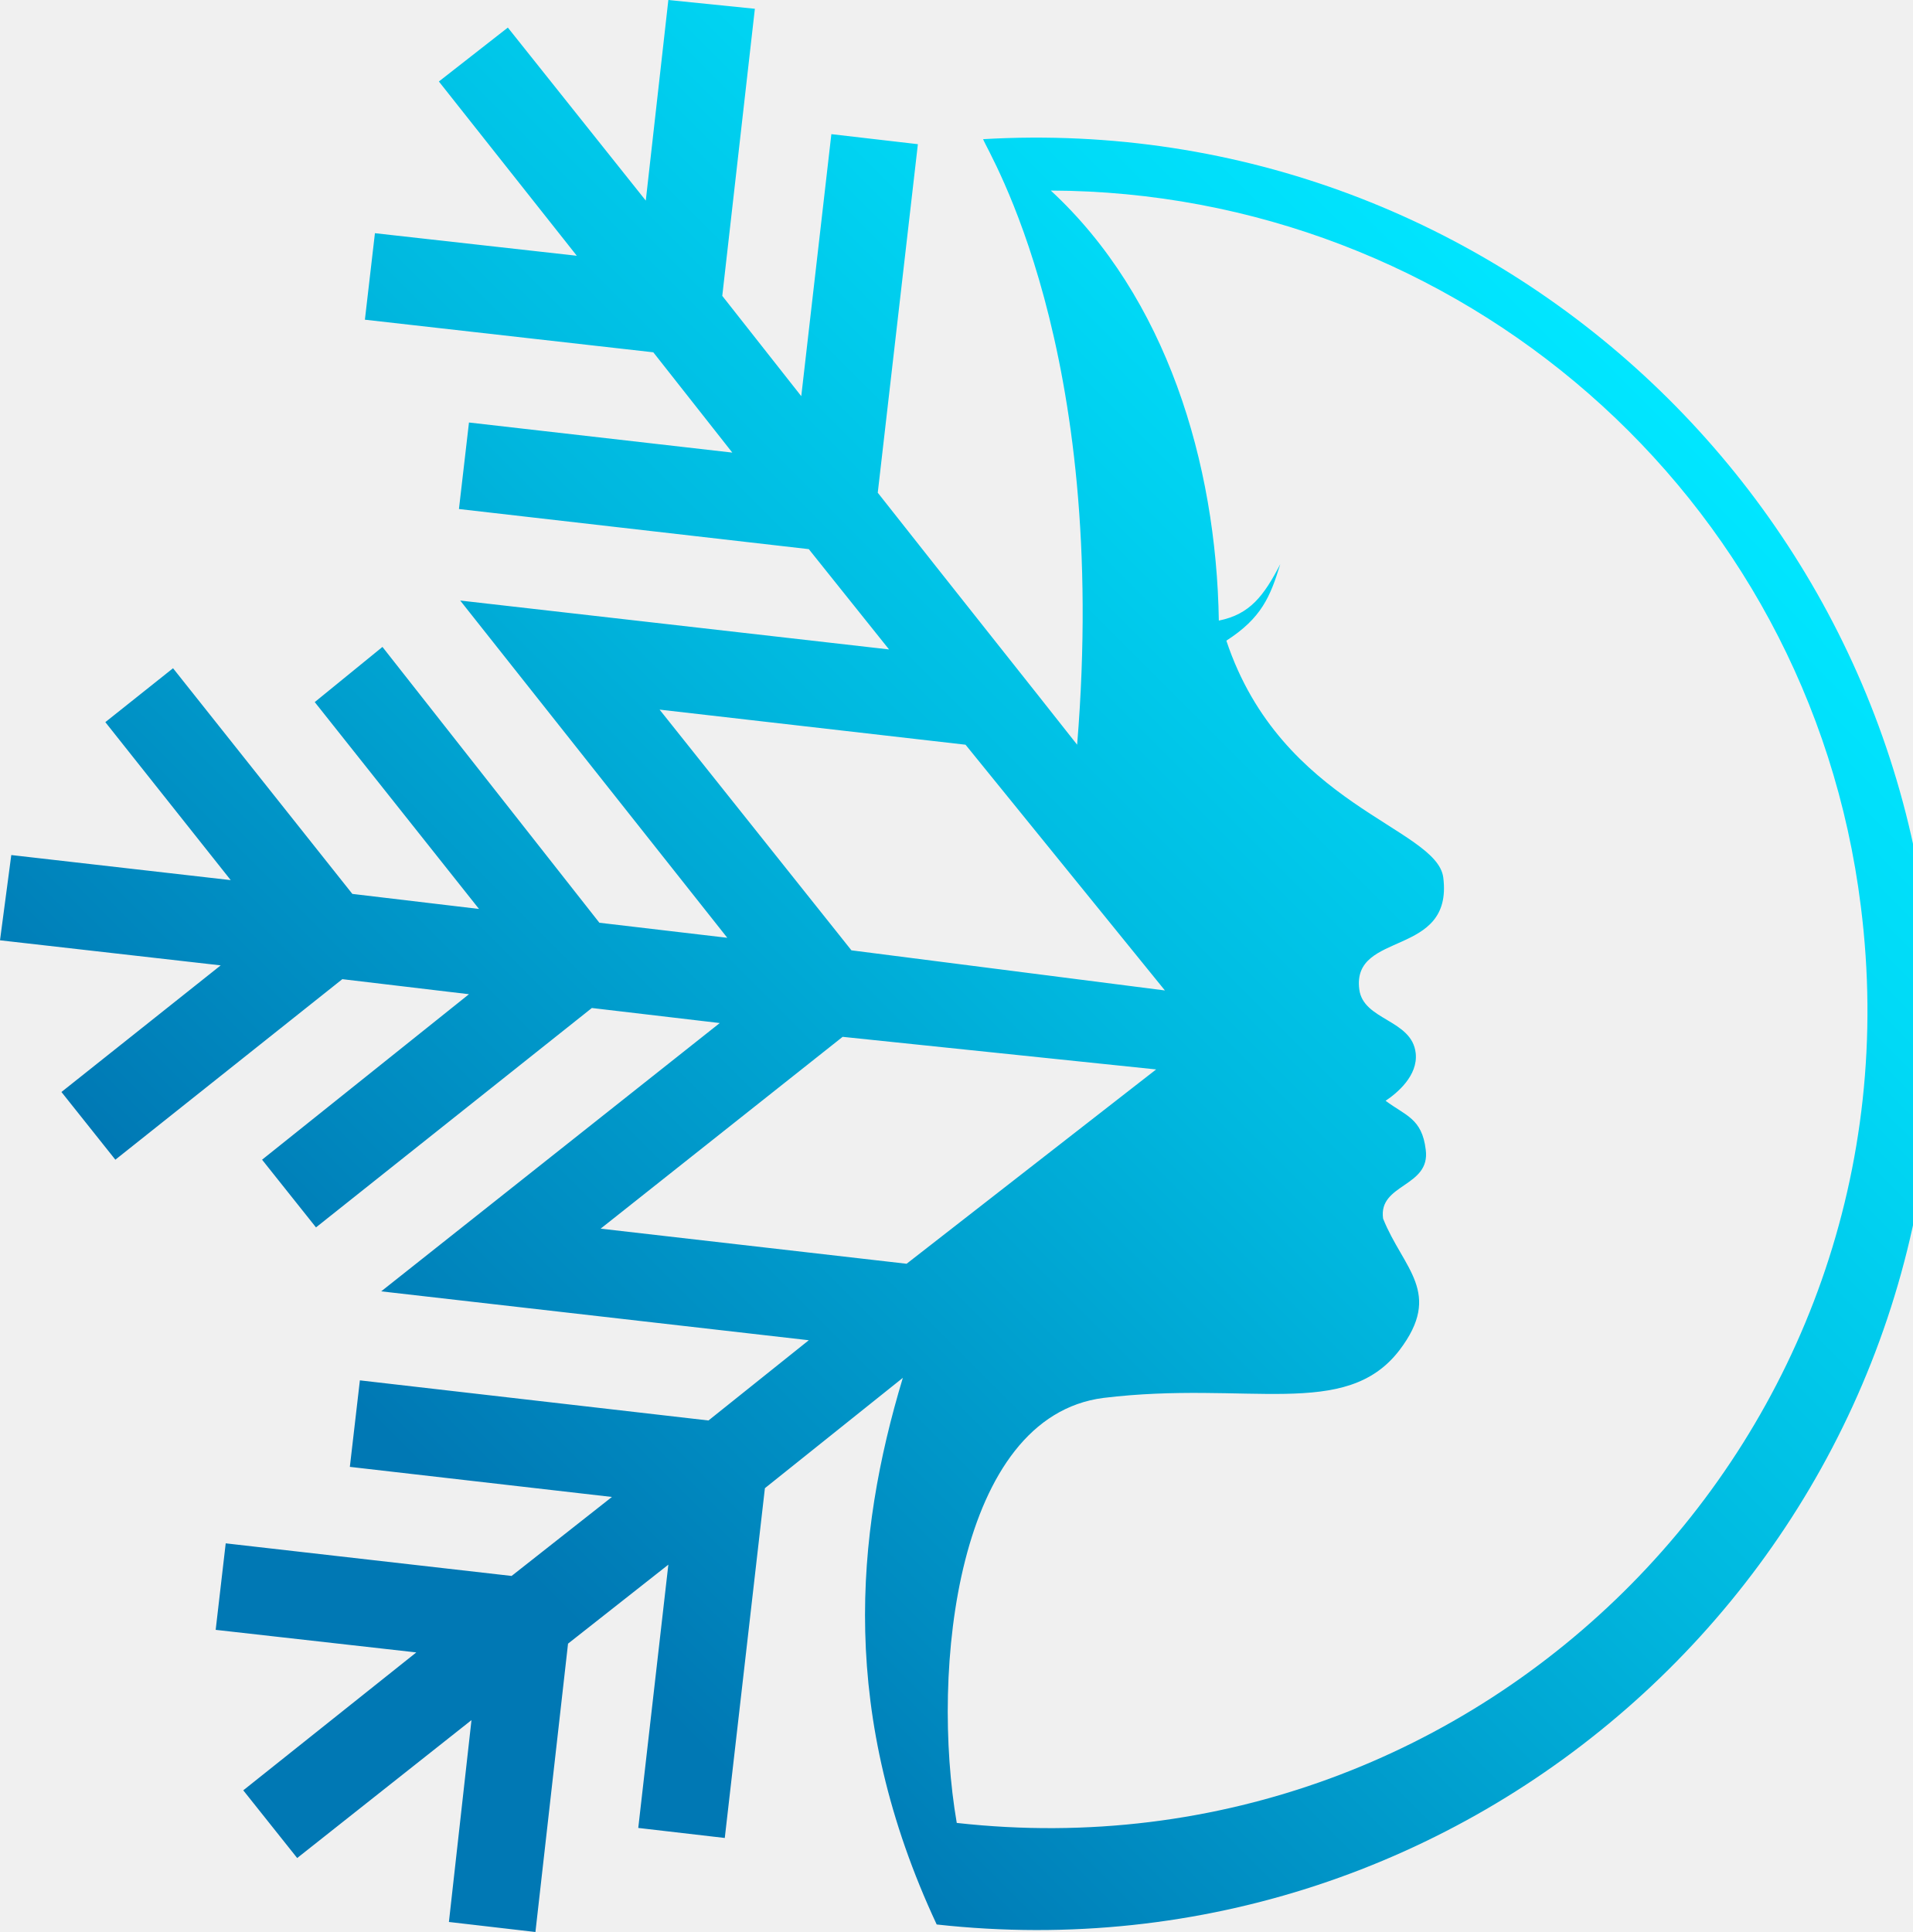
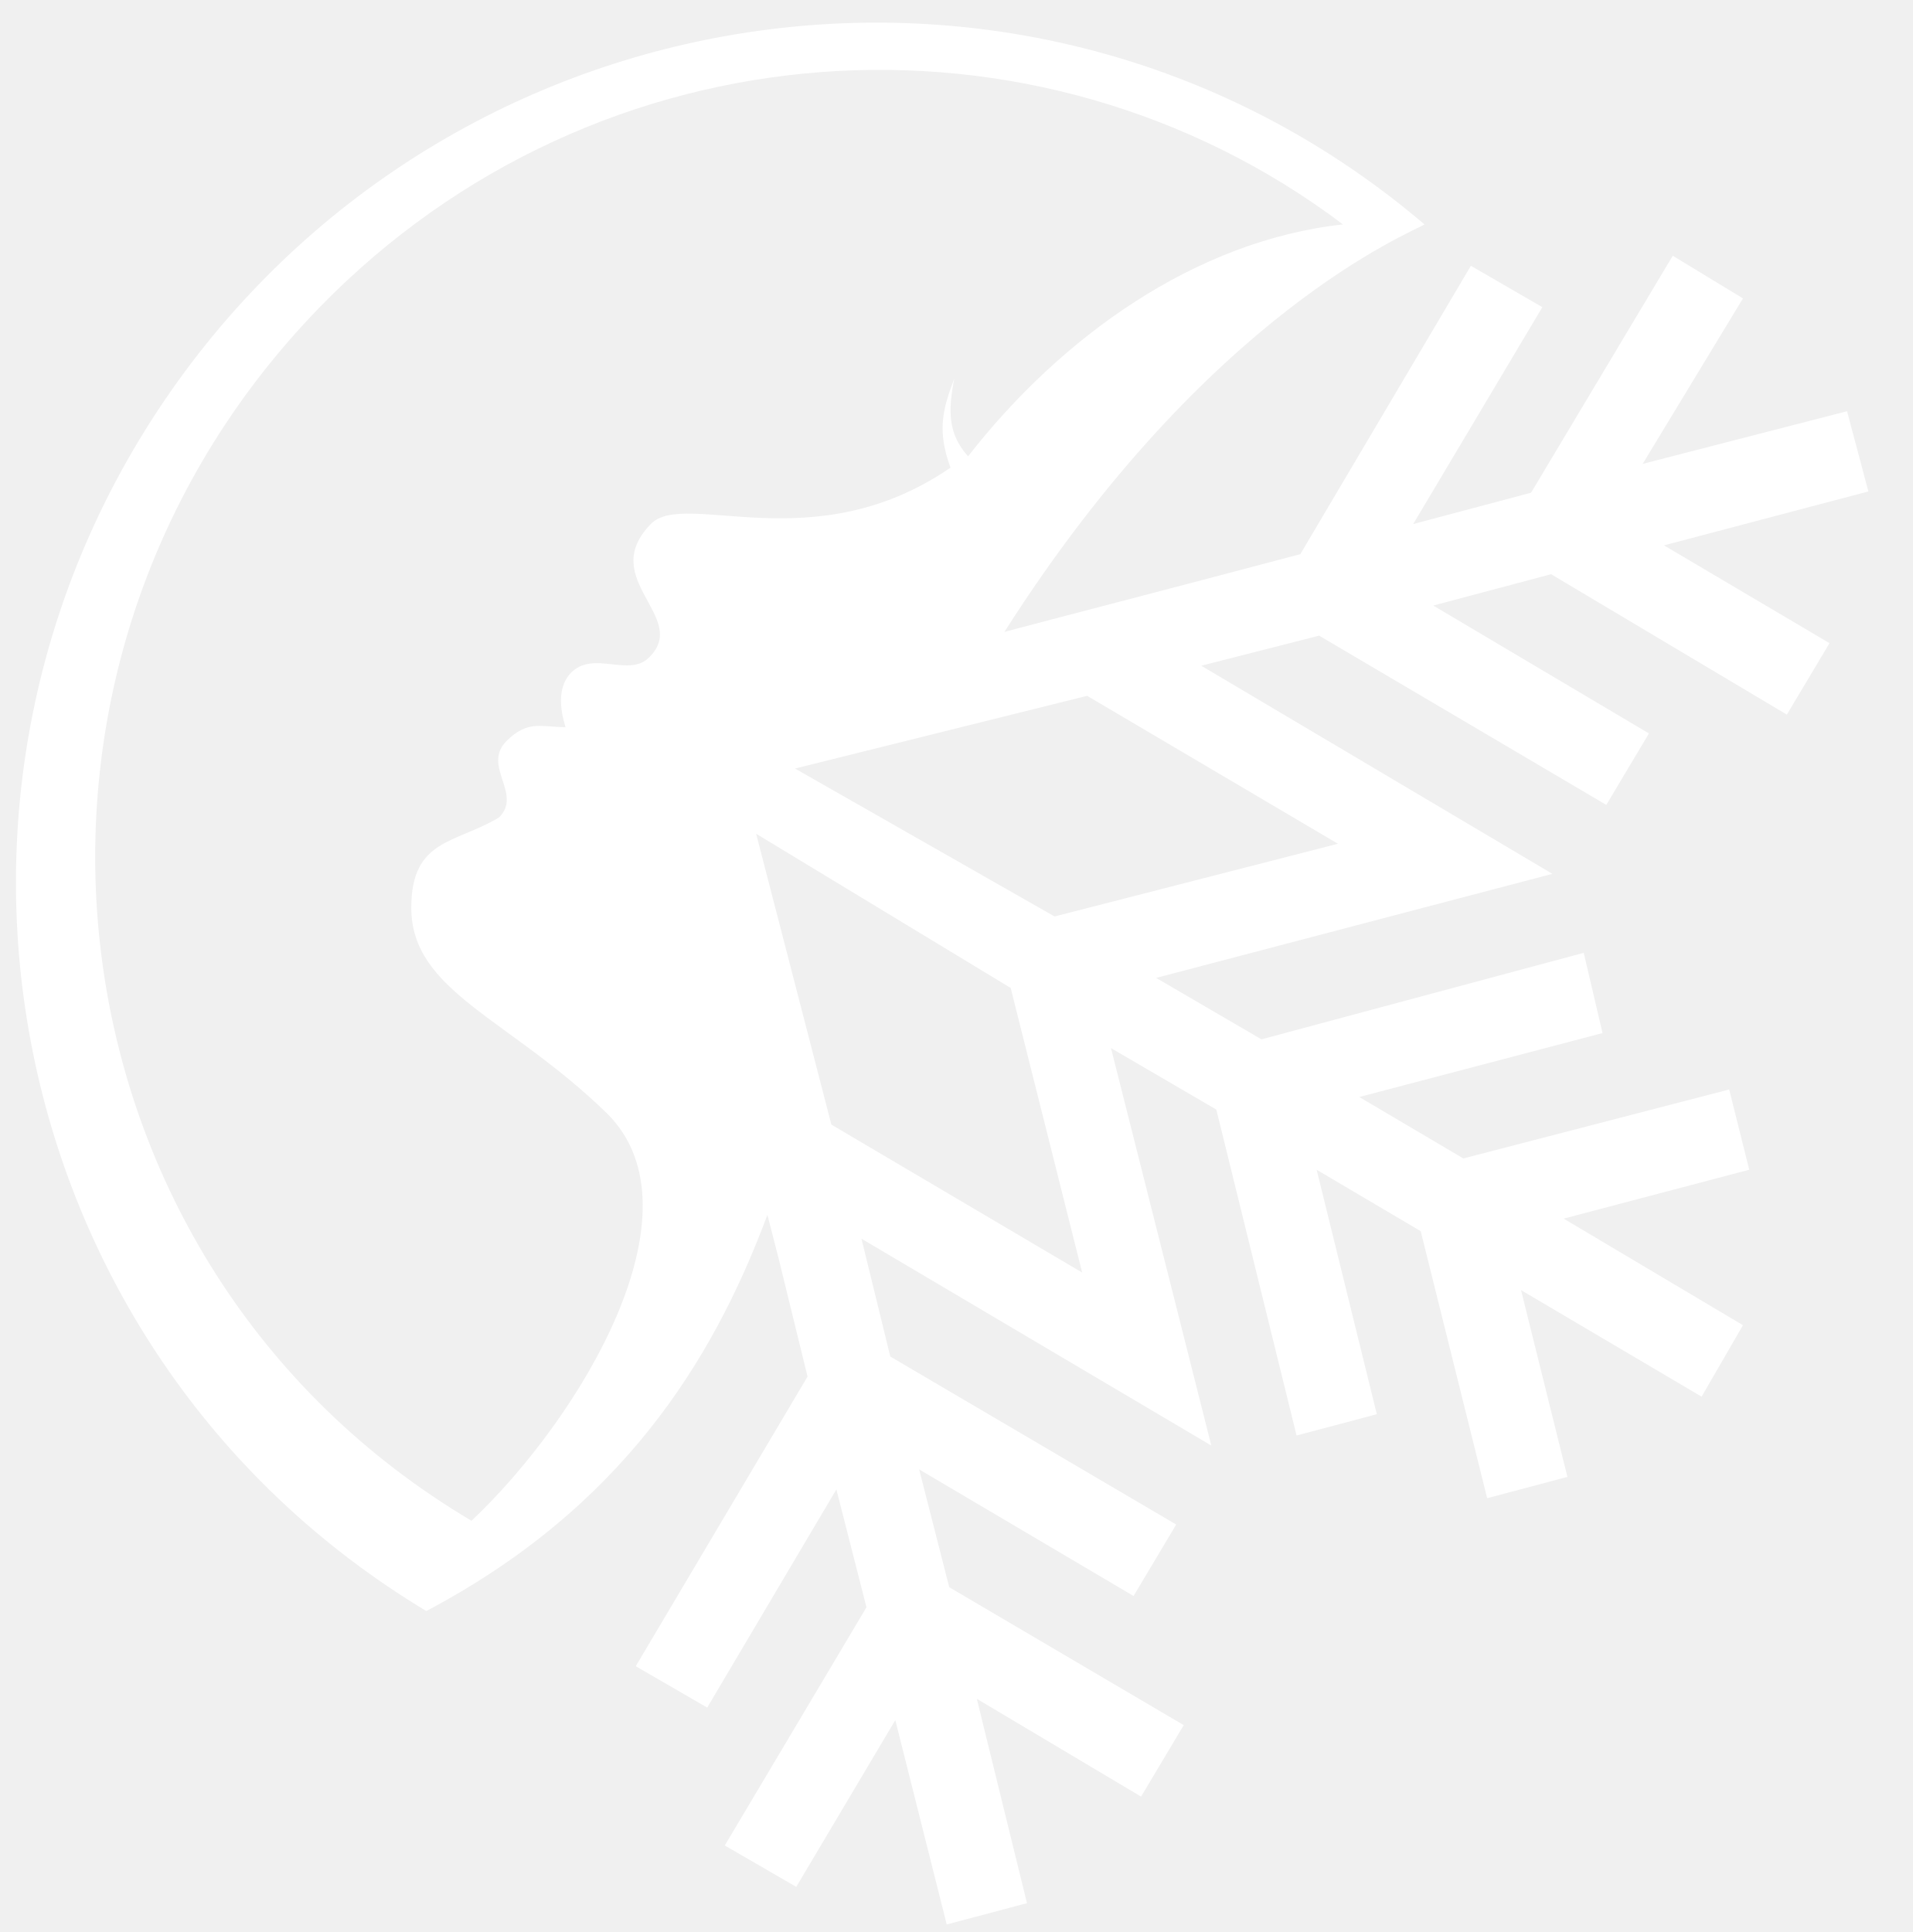
- <svg xmlns="http://www.w3.org/2000/svg" version="1.1" id="Logo" x="0px" y="0px" viewBox="0 0 152.5 154.1" style="enable-background:new 0 0 152.5 154.1;" xml:space="preserve">
-   <style type="text/css">
- 	.st0{fill:url(#SVGID_1_);}
- </style>
-   <g>
-     <linearGradient id="SVGID_1_" gradientUnits="userSpaceOnUse" x1="35.059" y1="118.781" x2="127.093" y2="26.748">
-       <stop offset="0" style="stop-color:#0078B4" />
-       <stop offset="6.889468e-02" style="stop-color:#0081BA" />
-       <stop offset="0.501" style="stop-color:#00B8DF" />
-       <stop offset="0.824" style="stop-color:#00D9F6" />
-       <stop offset="1" style="stop-color:#00E6FF" />
-     </linearGradient>
-     <path class="st0" d="M78.4,11.1c0.4,1.1,10.1,16.6,7.5,48.3c-3.3-4.2-9.6-12.1-15.9-20.1l3.2-27.8l-6.9-0.8l-2.4,20.9l-6.3-8   l2.6-22.9L53.3,0l-1.8,16l-11-13.8L35,6.5l11,13.9l-16.1-1.8l-0.8,6.9l23,2.6l6.3,8l-21-2.4l-0.8,6.9l27.9,3.2l6.4,8l-34.2-3.9   l21.3,26.9l-10.2-1.2L30.5,51.6L25.1,56l13.1,16.5l-10.1-1.2l-14.3-18l-5.4,4.3l10,12.6l-17.5-2L0,75l17.6,2L4.9,87.1l4.3,5.4   l18.1-14.4l10.1,1.2L20.9,92.5l4.3,5.4l22-17.5l10.2,1.2l-27,21.4l34.1,3.9l-8,6.4l-27.8-3.2l-0.8,6.9l20.9,2.4l-8,6.3L18,123.1   l-0.8,6.9l16,1.8l-13.8,11l4.3,5.4l13.9-11l-1.8,16.1l6.9,0.8l2.6-23l8-6.3l-2.4,21l6.9,0.8l3.2-27.9l8-6.4l3-2.4   c-3.8,12.6-5.1,26.9,2.7,43.6c42.5,4.7,79.5-28.5,79.5-71.1C154.1,41.6,119.7,8.7,78.4,11.1z M52.6,56.6l24.4,2.8L92.9,79l-25-3.2   L52.6,56.6z M47.9,98l19.3-15.3l25,2.6l-19.9,15.5L47.9,98z M76.3,145.4c-2.1-12.2,0-32.4,11.7-33.9c11.5-1.4,19.3,1.8,23.6-3.8   c3.5-4.6,0.3-6.5-1.3-10.5c-0.4-2.8,3.8-2.5,3.4-5.5c-0.3-2.5-1.6-2.7-3.2-3.9c0.9-0.6,2.6-2,2.4-3.8c-0.3-2.7-4.2-2.6-4.5-5.1   c-0.6-4.7,7.5-2.5,6.7-8.9c-0.5-4-12.9-5.7-17.3-18.9c2.8-1.8,3.5-3.5,4.3-6.1c-1.3,2.5-2.4,4-4.9,4.5C97,36.9,93,23.7,83.8,15.2   c32.4,0.1,60.5,24.1,64.6,57.1C153.7,114.3,118.3,150.1,76.3,145.4z" />
-   </g>
+ <svg xmlns="http://www.w3.org/2000/svg" viewBox="0 0 152.5 154.1">
+   <path d="M113.6 17.9c-.9.6-17.2 6.9-33.5 32.5 4.9-1.3 14.2-3.7 23.6-6.2l13.6-23 5.7 3.3-10.3 17.3 9.4-2.5 11.3-18.9 5.6 3.4-8 13.2 16.3-4.2 1.7 6.4-16.3 4.3 13.2 7.8-3.4 5.7-18.8-11.2-9.4 2.5 17.2 10.2-3.4 5.7-22.9-13.5-9.4 2.4 28 16.6L92.2 78l8.4 4.9 25.7-6.9 1.5 6.4-19.4 5.1 8.3 4.9 21.2-5.5 1.6 6.4-14.8 3.9 14.3 8.5-3.3 5.7-14.4-8.5 3.7 14.9-6.4 1.7-5.3-21.3-8.3-4.9 4.8 19.5-6.4 1.7-6.4-26-8.4-4.9 8 31.7-27.9-16.5 2.3 9.4 22.8 13.4-3.4 5.7-17.1-10.1 2.4 9.4 18.7 11-3.4 5.7-13.1-7.8 4 16.3-6.4 1.7-4.1-16.3-7.9 13.3-5.7-3.3 11.3-19-2.4-9.4-10.3 17.4-5.7-3.3 13.7-23.1-2.3-9.4-.9-3.5c-4.4 11.8-11.7 23.4-27.2 31.6C-.6 107.7-9.3 61.3 15.3 28.9c23.6-31 68.5-36.4 98.3-11zm-6.9 49.4l-20-11.8-23.3 5.8 20.7 11.8 22.6-5.8zm-20.4 34.2l-5.7-22.7-20.3-12.3 6 23.2 20 11.8zm-48.7 19.8c8.6-8.1 18.7-24.7 10.8-32.5-7.8-7.6-15.6-9.7-15.6-16.4 0-5.5 3.5-5.1 7-7.2 1.9-1.9-1.4-4.1.6-6.1 1.7-1.7 2.8-1.1 4.7-1.1-.3-1-.8-3 .4-4.3 1.8-1.9 4.7.4 6.3-1.3 3.2-3.2-4.2-6.2.1-10.6 2.7-2.8 13 3 23.9-4.5-1.1-3-.6-4.7.3-7.1-.5 2.6-.5 4.4 1.1 6.2 7.4-9.5 18.1-17.2 29.9-18.5C82.7-.5 47.7 1.7 25.5 24.5c-28.2 29-22.3 76.4 12.1 96.8z" fill="#fff" />
</svg>
